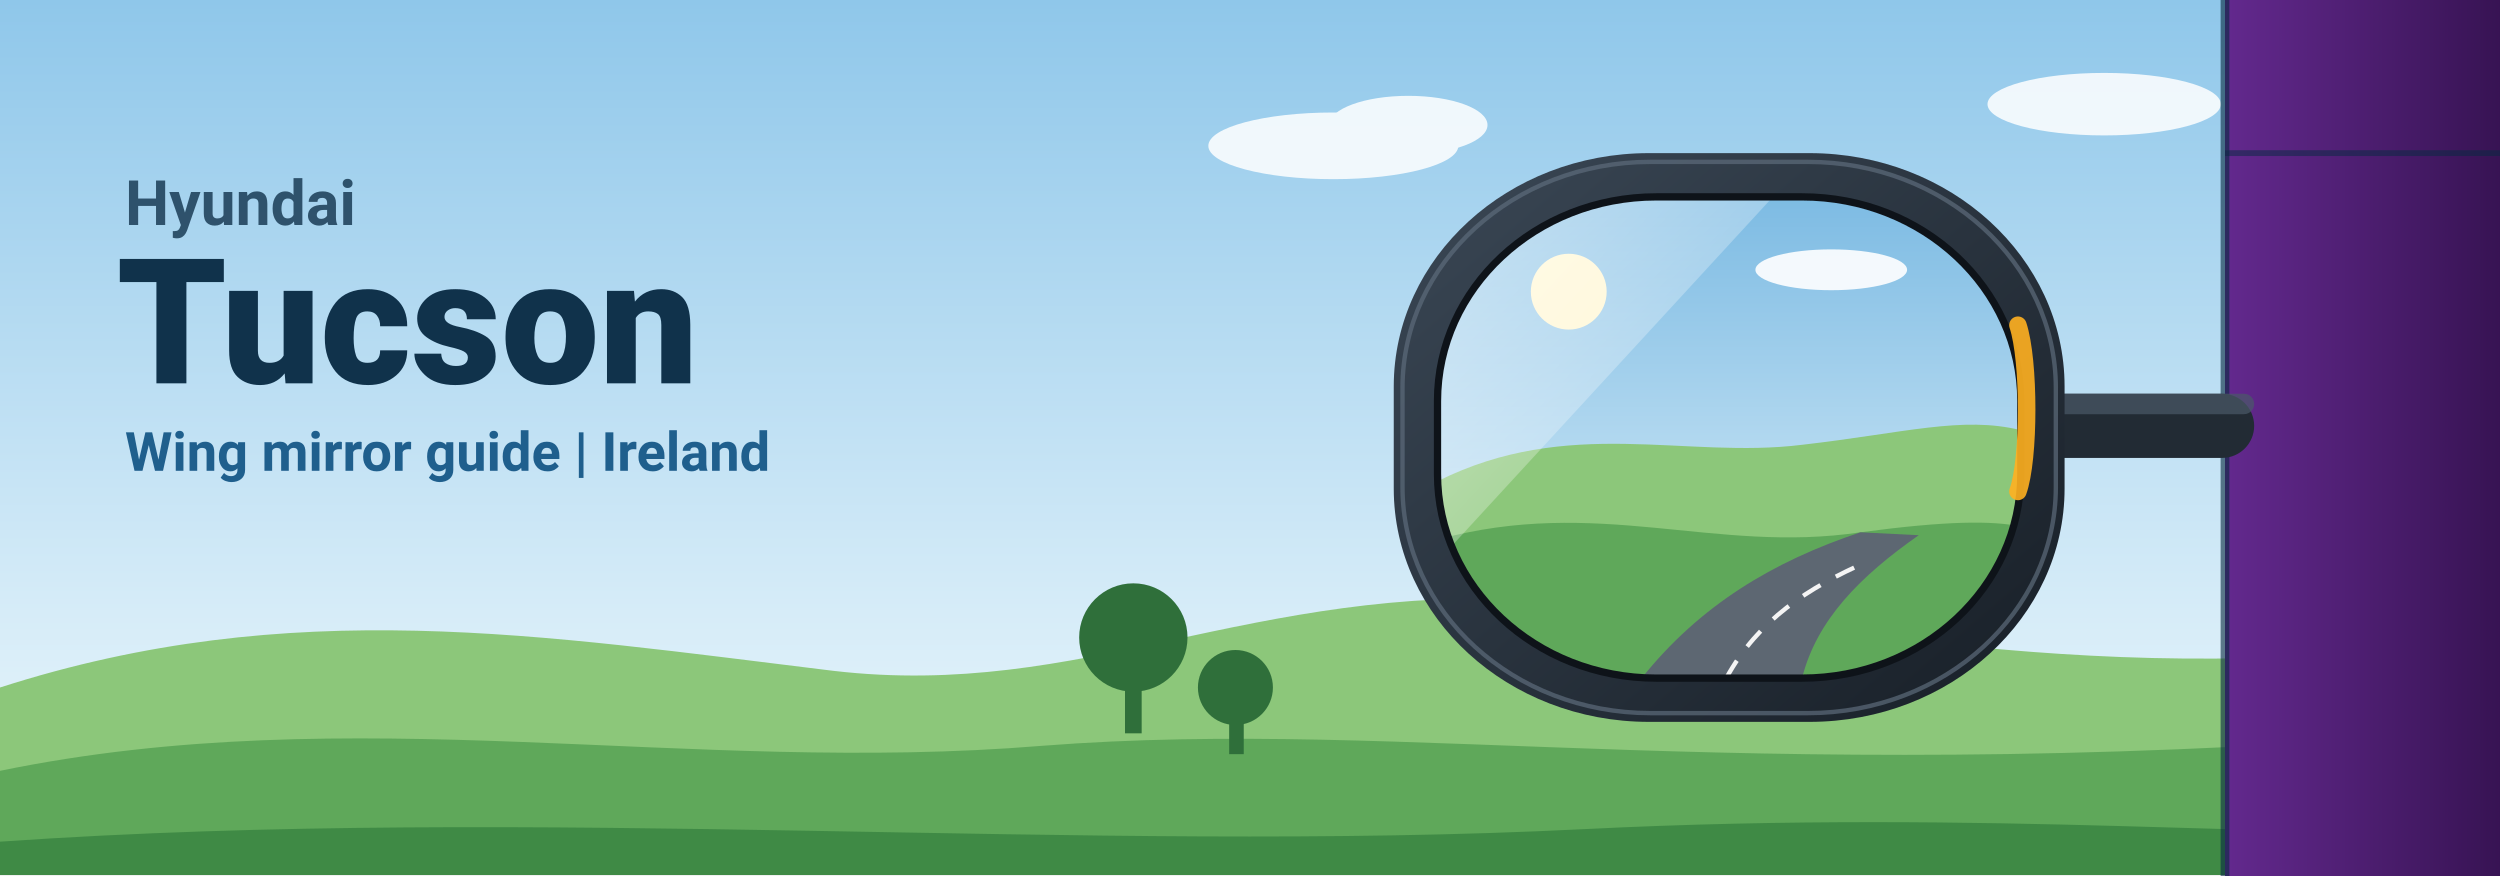
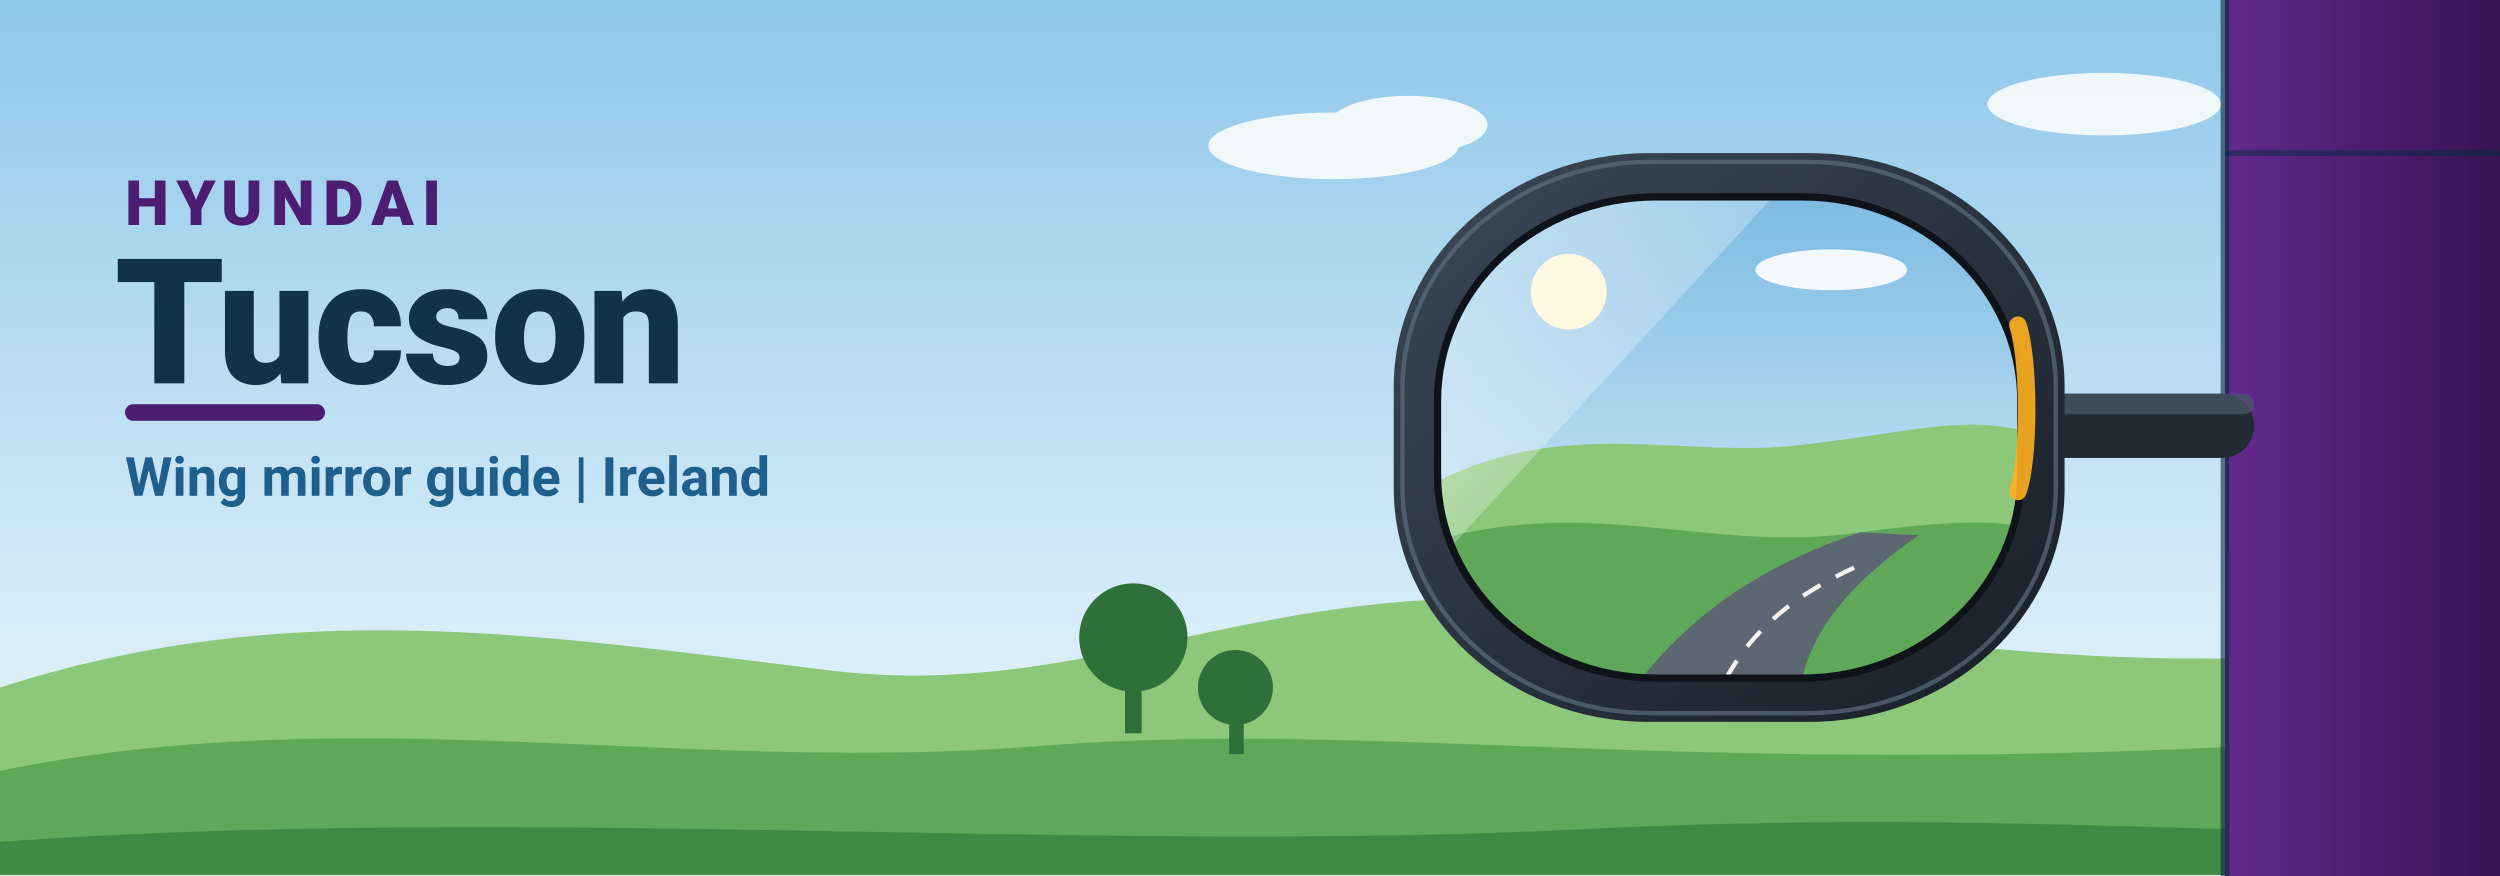
<svg xmlns="http://www.w3.org/2000/svg" viewBox="0 0 1200 420" width="1200" height="420" role="img" aria-label="Illustration of a Hyundai Tucson wing mirror reflecting green Irish hills">
  <defs>
    <linearGradient id="sky" x1="0" y1="0" x2="0" y2="1">
      <stop offset="0" stop-color="#8fc7ea" />
      <stop offset="0.7" stop-color="#d6ecf8" />
      <stop offset="1" stop-color="#eef8fc" />
    </linearGradient>
    <linearGradient id="glassSky" x1="0" y1="0" x2="0" y2="1">
      <stop offset="0" stop-color="#7dbbe3" />
      <stop offset="1" stop-color="#e3f3fb" />
    </linearGradient>
    <linearGradient id="housing" x1="0" y1="0" x2="1" y2="1">
      <stop offset="0" stop-color="#3b4856" />
      <stop offset="1" stop-color="#171e26" />
    </linearGradient>
    <linearGradient id="door" x1="0" y1="0" x2="1" y2="0">
      <stop offset="0" stop-color="hsl(274,55%,36%)" />
      <stop offset="1" stop-color="hsl(274,62%,20%)" />
    </linearGradient>
    <linearGradient id="shine" x1="0" y1="0" x2="1" y2="1">
      <stop offset="0" stop-color="#fff" stop-opacity="0.55" />
      <stop offset="1" stop-color="#fff" stop-opacity="0" />
    </linearGradient>
    <clipPath id="glassClip">
      <rect x="470" y="150" width="400" height="330" rx="150" ry="140" />
    </clipPath>
  </defs>
  <rect width="1200" height="420" fill="url(#sky)" />
  <g fill="#fff" opacity="0.85">
    <ellipse cx="640" cy="70" rx="60" ry="16" />
    <ellipse cx="676" cy="60" rx="38" ry="14" />
    <ellipse cx="1010" cy="50" rx="56" ry="15" />
  </g>
  <path d="M0 330 C140 285 260 305 400 322 C520 336 600 280 740 288 C880 296 1000 334 1200 306 L1200 420 L0 420Z" fill="#8cc77a" />
  <path d="M0 370 C170 335 330 372 500 358 C680 344 840 380 1200 350 L1200 420 L0 420Z" fill="#5fa85a" />
  <path d="M0 404 C260 386 520 410 760 398 C960 388 1100 404 1200 398 L1200 420 L0 420Z" fill="#3f8a45" />
  <g fill="#2f6f3a">
    <rect x="540" y="318" width="8" height="34" />
    <circle cx="544" cy="306" r="26" />
    <rect x="590" y="338" width="7" height="24" />
    <circle cx="593" cy="330" r="18" />
  </g>
  <g transform="translate(361,-10.5) scale(0.7)">
    <rect x="1010" y="0" width="190" height="630" fill="url(#door)" />
    <path d="M1010 0 L1010 630" stroke="#06293f" stroke-width="6" opacity="0.6" />
    <path d="M1010 120 H1200" stroke="#06293f" stroke-width="4" opacity="0.5" />
    <rect x="860" y="285" width="170" height="44" rx="22" fill="#222b34" />
    <rect x="860" y="285" width="170" height="14" rx="7" fill="#4a5968" opacity="0.7" />
    <rect x="440" y="120" width="460" height="390" rx="175" ry="160" fill="url(#housing)" />
    <rect x="446" y="126" width="448" height="378" rx="170" ry="155" fill="none" stroke="#5c6b7a" stroke-width="3" opacity="0.7" />
    <g clip-path="url(#glassClip)">
      <rect x="470" y="150" width="400" height="330" fill="url(#glassSky)" />
      <circle cx="560" cy="215" r="26" fill="#fff6cf" />
      <ellipse cx="740" cy="200" rx="52" ry="14" fill="#fff" opacity="0.9" />
      <path d="M470 345 C560 300 640 330 720 320 C790 312 830 300 870 310 L870 480 L470 480Z" fill="#8cc77a" />
      <path d="M470 385 C580 355 660 395 760 380 C820 372 850 372 870 376 L870 480 L470 480Z" fill="#5fa85a" />
      <path d="M610 480 C650 430 700 400 760 380 L800 382 C760 410 730 440 720 480Z" fill="#5d6772" />
      <path d="M668 480 C690 440 724 418 765 400" stroke="#f4f4f4" stroke-width="3" stroke-dasharray="14 12" fill="none" />
      <path d="M470 150 L700 150 L470 400Z" fill="url(#shine)" />
    </g>
    <rect x="470" y="150" width="400" height="330" rx="150" ry="140" fill="none" stroke="#0e1319" stroke-width="5" />
    <path d="M868 238 C876 262 876 330 868 352" stroke="#ffb020" stroke-width="12" stroke-linecap="round" fill="none" opacity="0.9" />
  </g>
  <g font-family="system-ui,-apple-system,'Segoe UI',Roboto,Arial,sans-serif" fill="#10324b">
-     <text x="60" y="108" font-size="30" font-weight="600" opacity="0.8">Hyundai</text>
-     <text x="56" y="184" font-size="84" font-weight="800">Tucson</text>
-     <text x="60" y="226" font-size="26" font-weight="600" fill="#1f5f8d">Wing mirror guide  |  Ireland</text>
+     <text x="60" y="108" font-size="30" font-weight="800" letter-spacing="4" fill="hsl(274,60%,28%)" opacity="1">HYUNDAI</text>
+     <text x="55" y="184" font-size="84" font-weight="900" letter-spacing="-1">Tucson</text>
+     <rect x="60" y="194" width="96" height="8" rx="4" fill="hsl(274,60%,28%)" />
+     <text x="60" y="238" font-size="26" font-weight="600" fill="#1f5f8d">Wing mirror guide  |  Ireland</text>
  </g>
</svg>
